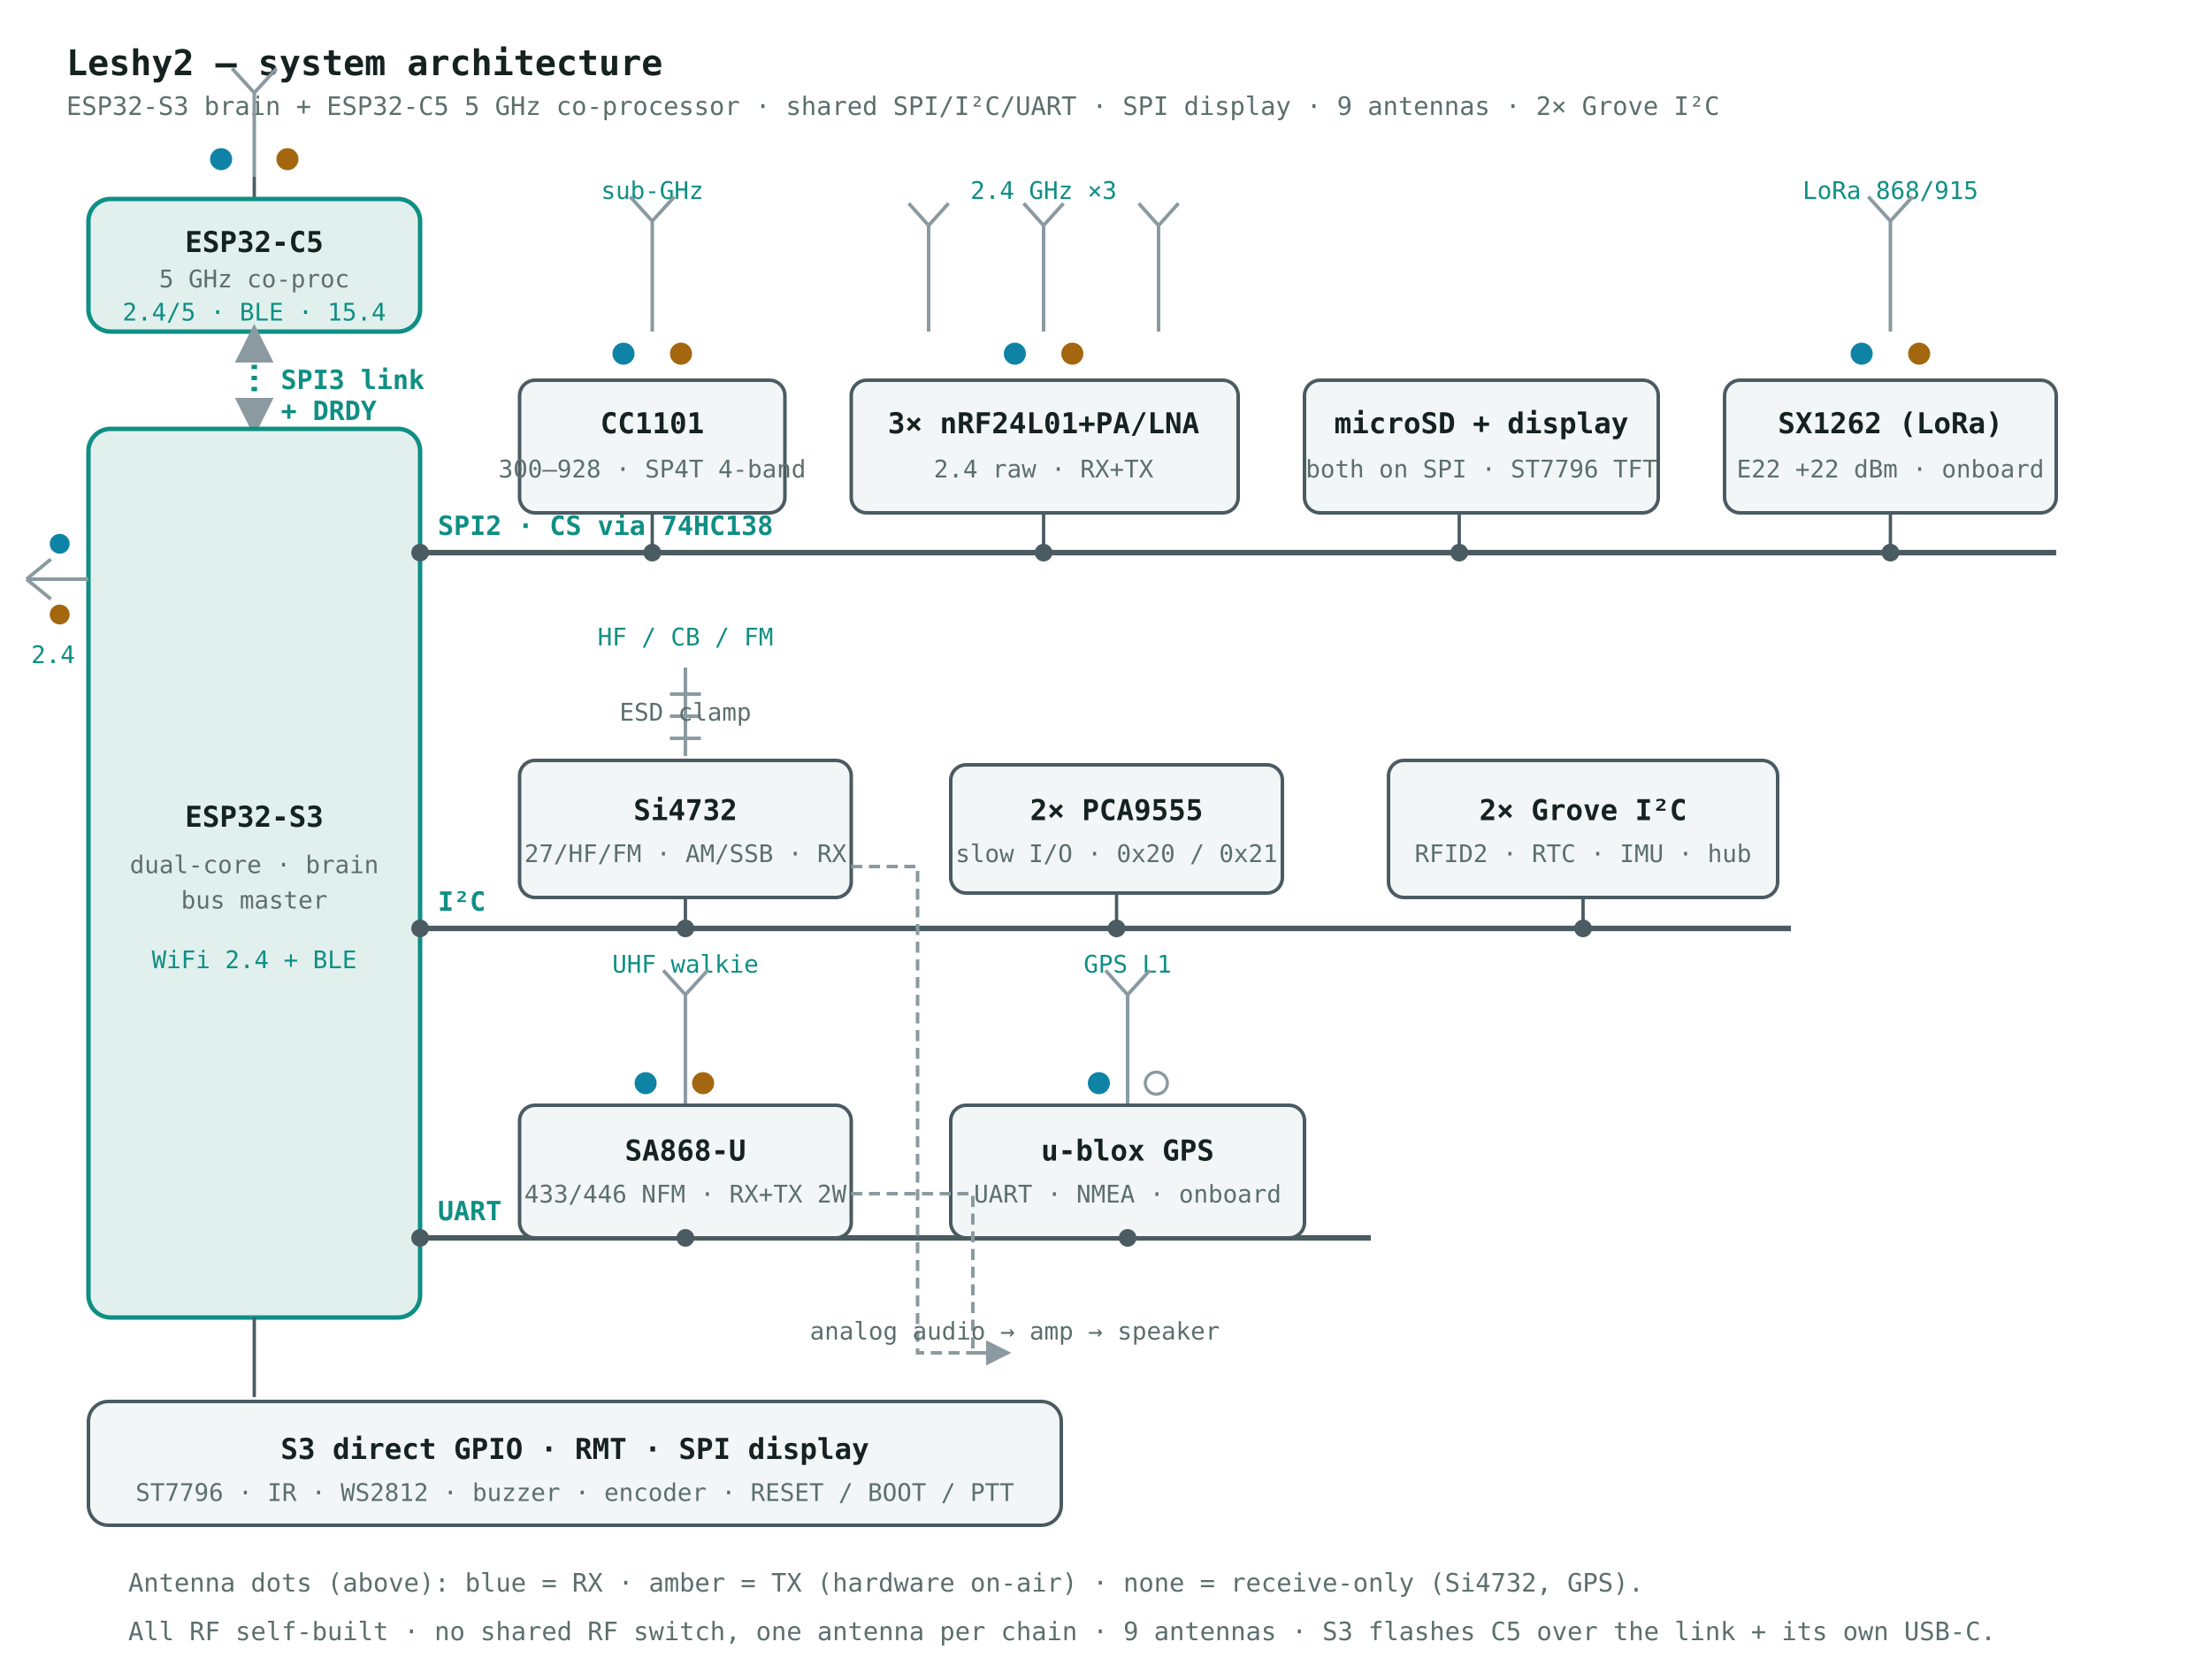
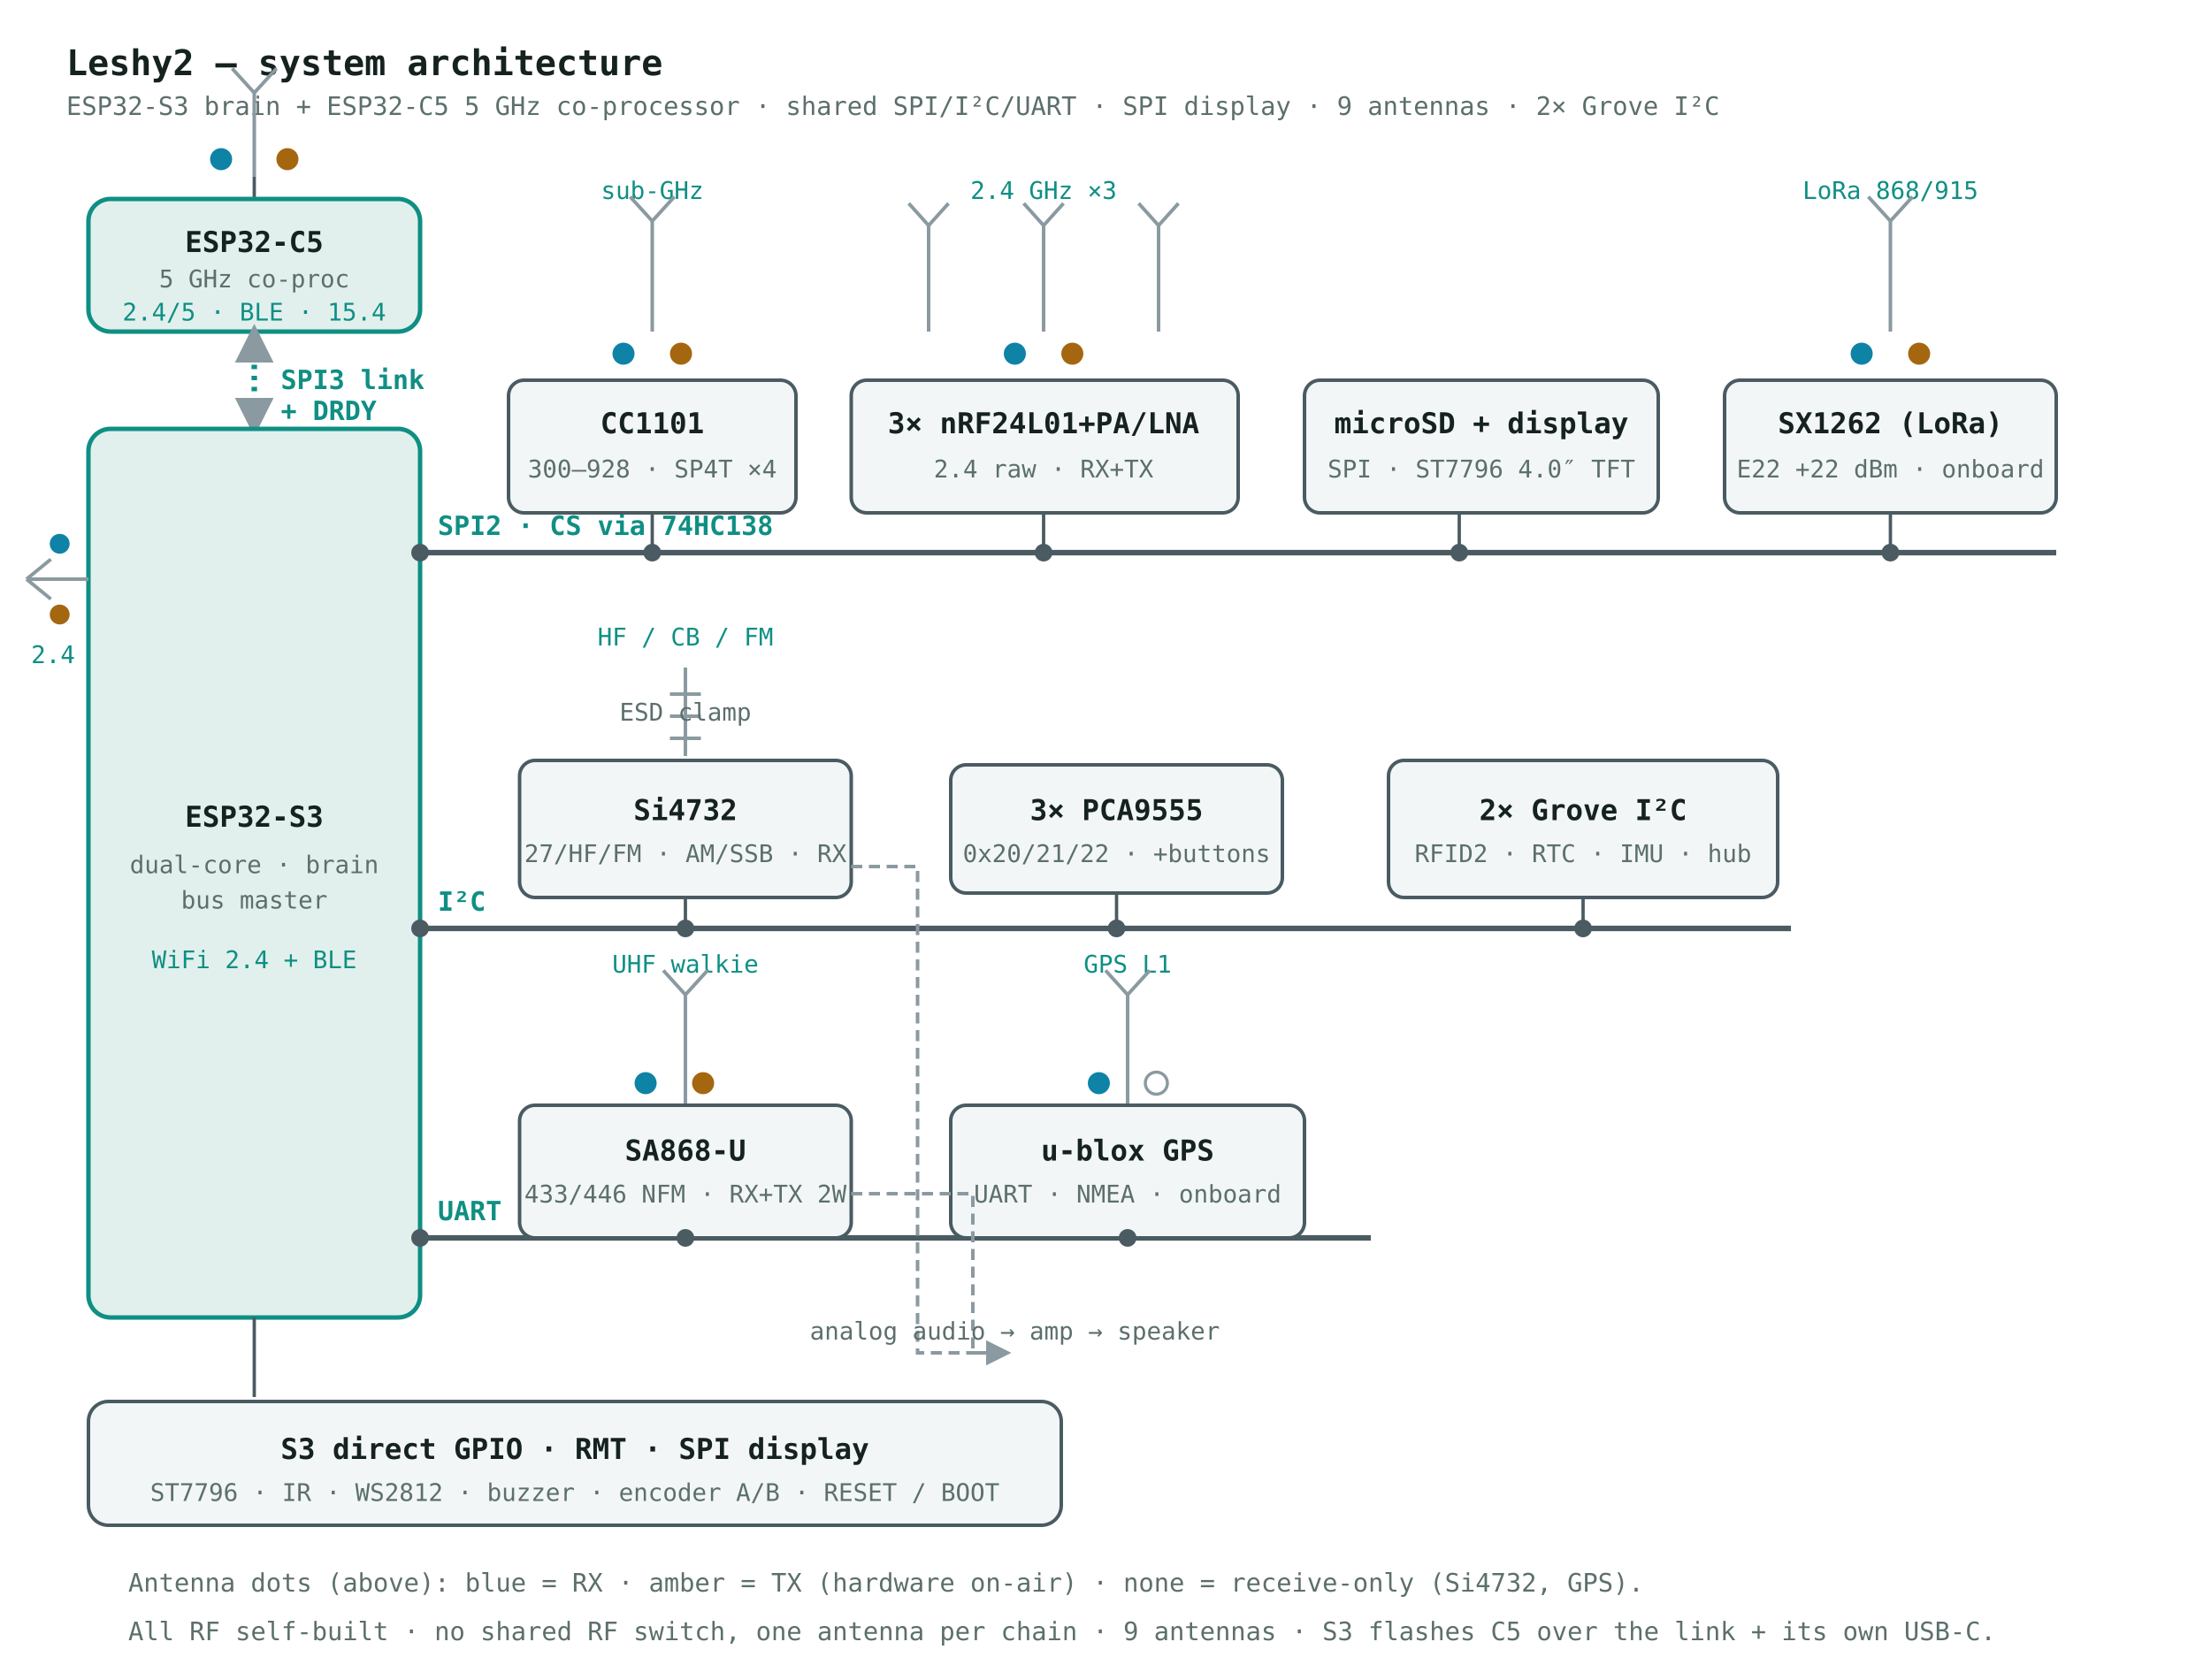
<svg xmlns="http://www.w3.org/2000/svg" viewBox="0 0 1000 760" font-family="ui-monospace,'SF Mono',Menlo,Consolas,monospace">
  <style>
    :root{ color-scheme: light dark; }
    .bg{fill:#ffffff}
    .box{fill:#f2f6f7;stroke:#4a5b62;stroke-width:1.6}
    .hub{fill:#e2f0ed;stroke:#0f8f84;stroke-width:2}
    .bus{stroke:#4a5b62;stroke-width:2.5;fill:none}
    .link{stroke:#0f8f84;stroke-width:2.5;fill:none;stroke-dasharray:2 3}
    .wire{stroke:#4a5b62;stroke-width:1.5;fill:none}
    .analog{stroke:#8a9aa0;stroke-width:1.6;stroke-dasharray:5 3;fill:none}
    .tap{fill:#4a5b62}
    .ant{stroke:#8a9aa0;stroke-width:1.6;fill:none}
    .rx{fill:#0e83a6} .tx{fill:#a4670f} .off{fill:none;stroke:#8a9aa0;stroke-width:1.4}
    .t{fill:#152220;font-size:13px;font-weight:700;text-anchor:middle}
    .s{fill:#5c6f6c;font-size:11px;text-anchor:middle}
    .band{fill:#0f8f84;font-size:11px;text-anchor:middle}
    .buslbl{fill:#0f8f84;font-size:12px;font-weight:700}
    .title{fill:#152220;font-size:16px;font-weight:700}
    .sub{fill:#5c6f6c;font-size:11.5px}
    @media (prefers-color-scheme: dark){
      .bg{fill:#0d1518}
      .box{fill:#17262b;stroke:#33505a}
      .hub{fill:#10312e;stroke:#2bb3a6}
      .bus{stroke:#33505a}.wire{stroke:#33505a}.tap{fill:#33505a}
      .link{stroke:#2bb3a6}
      .analog{stroke:#90a6ab}.ant{stroke:#90a6ab}
      .rx{fill:#43c7ea}.tx{fill:#f4ab3d}.off{stroke:#90a6ab}
      .t{fill:#e7eff0}.s{fill:#90a6ab}.band{fill:#2bb3a6}.buslbl{fill:#2bb3a6}
      .title{fill:#e7eff0}.sub{fill:#90a6ab}
    }
  </style>
  <defs>
    <marker id="ar" viewBox="0 0 10 10" refX="8" refY="5" markerWidth="7" markerHeight="7" orient="auto-start-reverse">
      <path d="M0 0 10 5 0 10z" fill="#8a9aa0" />
    </marker>
  </defs>
  <rect class="bg" x="0" y="0" width="1000" height="760" />
  <text class="title" x="30" y="34">Leshy2 — system architecture</text>
  <text class="sub" x="30" y="52">ESP32-S3 brain + ESP32-C5 5 GHz co-processor · shared SPI/I²C/UART · SPI display · 9 antennas · 2× Grove I²C</text>
  <path class="ant" d="M115 42 l-10 -11 M115 42 l10 -11 M115 42 V80" />
  <circle class="rx" cx="100" cy="72" r="5" />
  <circle class="tx" cx="130" cy="72" r="5" />
  <path class="wire" d="M115 80 V90" />
  <rect class="hub" x="40" y="90" width="150" height="60" rx="10" />
  <text class="t" x="115" y="114">ESP32-C5</text>
  <text class="s" x="115" y="130">5 GHz co-proc</text>
  <text class="band" x="115" y="145" font-size="10">2.4/5 · BLE · 15.4</text>
  <line class="link" x1="115" y1="150" x2="115" y2="194" marker-end="url(#ar)" marker-start="url(#ar)" />
  <text class="buslbl" x="127" y="176" text-anchor="start">SPI3 link<tspan x="127" dy="14">+ DRDY</tspan>
  </text>
  <rect class="hub" x="40" y="194" width="150" height="402" rx="10" />
  <text class="t" x="115" y="374" font-size="17">ESP32-S3</text>
  <text class="s" x="115" y="395">dual-core · brain</text>
  <text class="s" x="115" y="411">bus master</text>
  <text class="band" x="115" y="438">WiFi 2.4 + BLE</text>
  <path class="ant" d="M40 262 H12 M12 262 l11 -9 M12 262 l11 9" />
  <circle class="rx" cx="27" cy="246" r="4.5" />
  <circle class="tx" cx="27" cy="278" r="4.5" />
  <text class="band" x="24" y="300" font-size="10">2.4</text>
  <line class="bus" x1="190" y1="250" x2="930" y2="250" />
  <line class="bus" x1="190" y1="420" x2="810" y2="420" />
  <line class="bus" x1="190" y1="560" x2="620" y2="560" />
  <text class="buslbl" x="198" y="242">SPI2 · CS via 74HC138</text>
  <text class="buslbl" x="198" y="412">I²C</text>
  <text class="buslbl" x="198" y="552">UART ×3</text>
  <circle class="tap" cx="190" cy="250" r="4" />
  <circle class="tap" cx="190" cy="420" r="4" />
  <circle class="tap" cx="190" cy="560" r="4" />
  <text class="band" x="295" y="90">sub-GHz</text>
  <path class="ant" d="M295 150 V100 M295 100 l-10 -11 M295 100 l10 -11" />
  <circle class="rx" cx="282" cy="160" r="5" />
  <circle class="tx" cx="308" cy="160" r="5" />
-   <rect class="box" x="235" y="172" width="120" height="60" rx="7" />
+   <rect class="box" x="230" y="172" width="130" height="60" rx="7" />
  <text class="t" x="295" y="196">CC1101</text>
-   <text class="s" x="295" y="216">300–928 · SP4T 4-band</text>
+   <text class="s" x="295" y="216">300–928 · SP4T ×4</text>
  <path class="wire" d="M295 232 V250" />
  <circle class="tap" cx="295" cy="250" r="4" />
  <text class="band" x="472" y="90">2.4 GHz ×3</text>
  <path class="ant" d="M420 150 V102 M420 102 l-9 -10 M420 102 l9 -10" />
  <path class="ant" d="M472 150 V102 M472 102 l-9 -10 M472 102 l9 -10" />
  <path class="ant" d="M524 150 V102 M524 102 l-9 -10 M524 102 l9 -10" />
  <circle class="rx" cx="459" cy="160" r="5" />
  <circle class="tx" cx="485" cy="160" r="5" />
  <rect class="box" x="385" y="172" width="175" height="60" rx="7" />
  <text class="t" x="472" y="196" font-size="12">3× nRF24L01+PA/LNA</text>
  <text class="s" x="472" y="216">2.4 raw · RX+TX</text>
  <path class="wire" d="M472 232 V250" />
  <circle class="tap" cx="472" cy="250" r="4" />
  <rect class="box" x="590" y="172" width="160" height="60" rx="7" />
  <text class="t" x="670" y="196">microSD + display</text>
-   <text class="s" x="670" y="216">both on SPI · ST7796 TFT</text>
+   <text class="s" x="670" y="216">SPI · ST7796 4.0″ TFT</text>
  <path class="wire" d="M660 232 V250" />
  <circle class="tap" cx="660" cy="250" r="4" />
  <text class="band" x="855" y="90">LoRa 868/915</text>
  <path class="ant" d="M855 150 V100 M855 100 l-10 -11 M855 100 l10 -11" />
  <circle class="rx" cx="842" cy="160" r="5" />
  <circle class="tx" cx="868" cy="160" r="5" />
  <rect class="box" x="780" y="172" width="150" height="60" rx="7" />
  <text class="t" x="855" y="196">SX1262 (LoRa)</text>
  <text class="s" x="855" y="216">E22 +22 dBm · onboard</text>
  <path class="wire" d="M855 232 V250" />
  <circle class="tap" cx="855" cy="250" r="4" />
  <text class="band" x="310" y="292">HF / CB / FM</text>
  <path class="ant" d="M310 342 V302 M303 334 h14 M303 324 h14 M303 314 h14" />
  <circle class="rx" cx="292" cy="352" r="5" />
  <circle class="off" cx="318" cy="352" r="5" />
  <rect class="box" x="235" y="344" width="150" height="62" rx="7" />
  <text class="t" x="310" y="371">Si4732</text>
  <text class="s" x="310" y="390">27/HF/FM · AM/SSB · RX</text>
  <path class="wire" d="M310 406 V420" />
  <circle class="tap" cx="310" cy="420" r="4" />
  <text class="s" x="310" y="326" fill="#c0392f">ESD clamp</text>
  <rect class="box" x="430" y="346" width="150" height="58" rx="7" />
-   <text class="t" x="505" y="371">2× PCA9555</text>
-   <text class="s" x="505" y="390">slow I/O · 0x20 / 0x21</text>
+   <text class="t" x="505" y="371">3× PCA9555</text>
+   <text class="s" x="505" y="390">0x20/21/22 · +buttons</text>
  <path class="wire" d="M505 404 V420" />
  <circle class="tap" cx="505" cy="420" r="4" />
  <rect class="box" x="628" y="344" width="176" height="62" rx="7" />
  <text class="t" x="716" y="371">2× Grove I²C</text>
  <text class="s" x="716" y="390">RFID2 · RTC · IMU · hub</text>
  <path class="wire" d="M716 406 V420" />
  <circle class="tap" cx="716" cy="420" r="4" />
  <text class="band" x="310" y="440">UHF walkie</text>
  <path class="ant" d="M310 500 V450 M310 450 l-10 -11 M310 450 l10 -11" />
  <circle class="rx" cx="292" cy="490" r="5" />
  <circle class="tx" cx="318" cy="490" r="5" />
  <rect class="box" x="235" y="500" width="150" height="60" rx="7" />
  <text class="t" x="310" y="525">SA868-U</text>
  <text class="s" x="310" y="544">433/446 NFM · RX+TX 2W</text>
  <path class="wire" d="M310 560 V560" />
  <circle class="tap" cx="310" cy="560" r="4" />
  <text class="band" x="510" y="440">GPS L1</text>
  <path class="ant" d="M510 500 V450 M510 450 l-10 -11 M510 450 l10 -11" />
  <circle class="rx" cx="497" cy="490" r="5" />
  <circle class="off" cx="523" cy="490" r="5" />
  <rect class="box" x="430" y="500" width="160" height="60" rx="7" />
  <text class="t" x="510" y="525">u-blox GPS</text>
  <text class="s" x="510" y="544">UART · NMEA · onboard</text>
  <path class="wire" d="M510 560 V560" />
  <circle class="tap" cx="510" cy="560" r="4" />
  <path class="analog" d="M385 392 H415 V612 H455" marker-end="url(#ar)" />
  <path class="analog" d="M385 540 H440 V612 H455" marker-end="url(#ar)" />
  <text class="s" x="459" y="606" text-anchor="start">analog audio → amp → speaker</text>
  <path class="wire" d="M115 596 V632" />
  <rect class="box" x="40" y="634" width="440" height="56" rx="9" />
  <text class="t" x="260" y="660">S3 direct GPIO · RMT · SPI display</text>
-   <text class="s" x="260" y="679">ST7796 · IR · WS2812 · buzzer · encoder · RESET / BOOT / PTT</text>
+   <text class="s" x="260" y="679">ST7796 · IR · WS2812 · buzzer · encoder A/B · RESET / BOOT</text>
  <text class="sub" x="58" y="720">Antenna dots (above): blue = RX · amber = TX (hardware on-air) · none = receive-only (Si4732, GPS).</text>
  <text class="sub" x="58" y="742">All RF self-built · no shared RF switch, one antenna per chain · 9 antennas · S3 flashes C5 over the link + its own USB-C.</text>
</svg>
